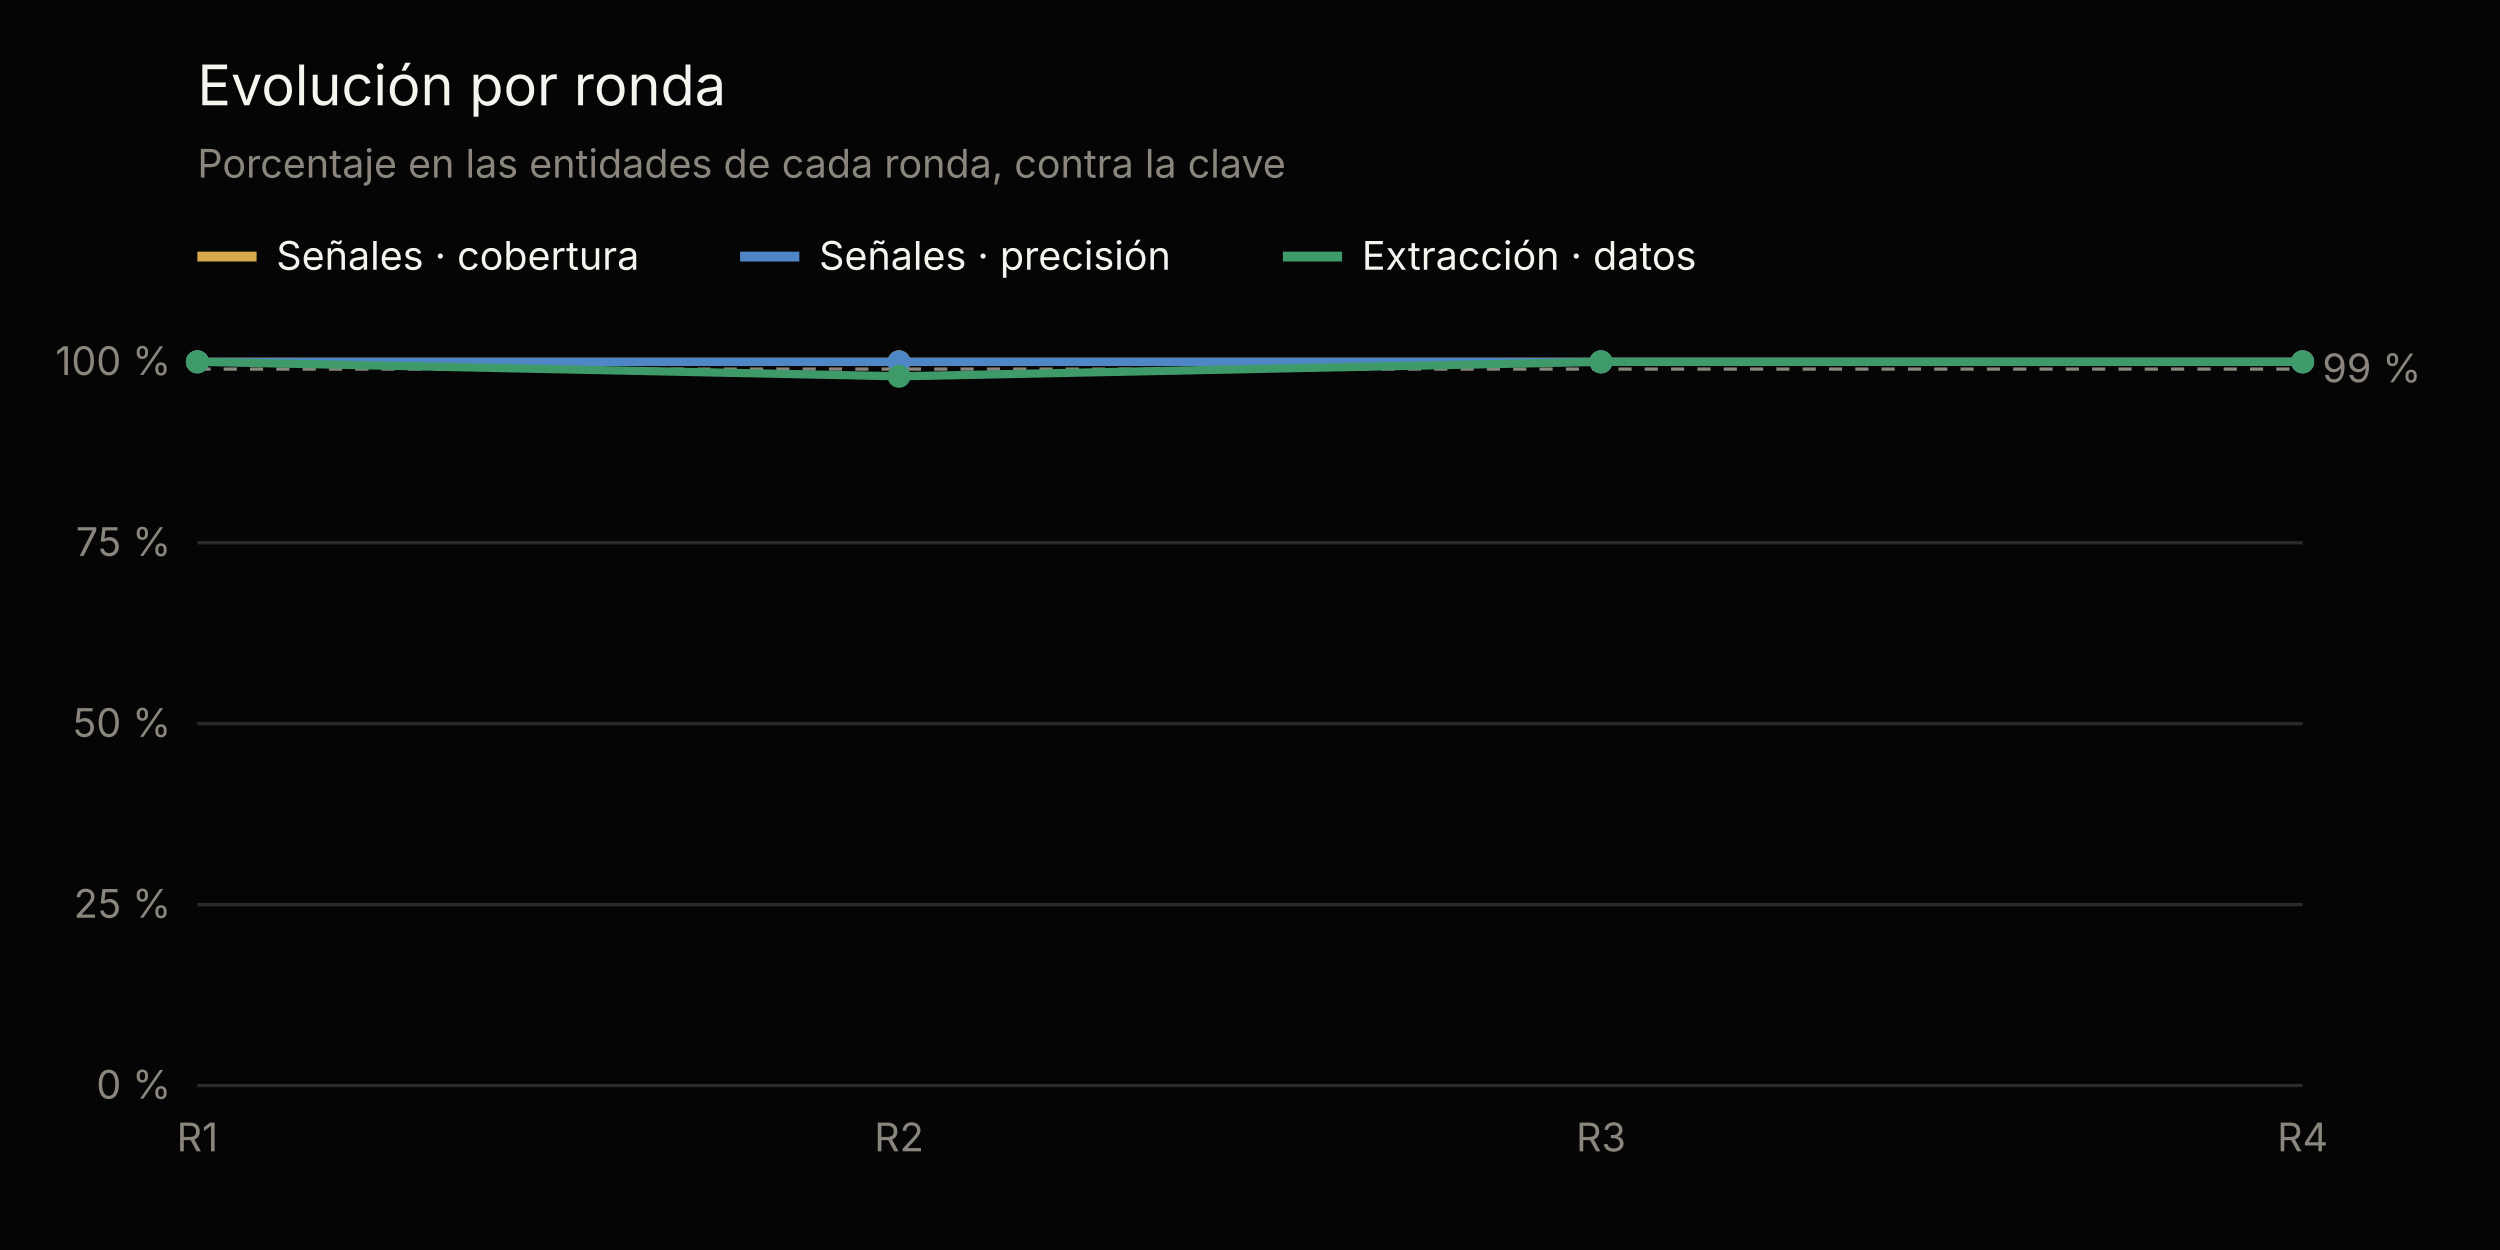
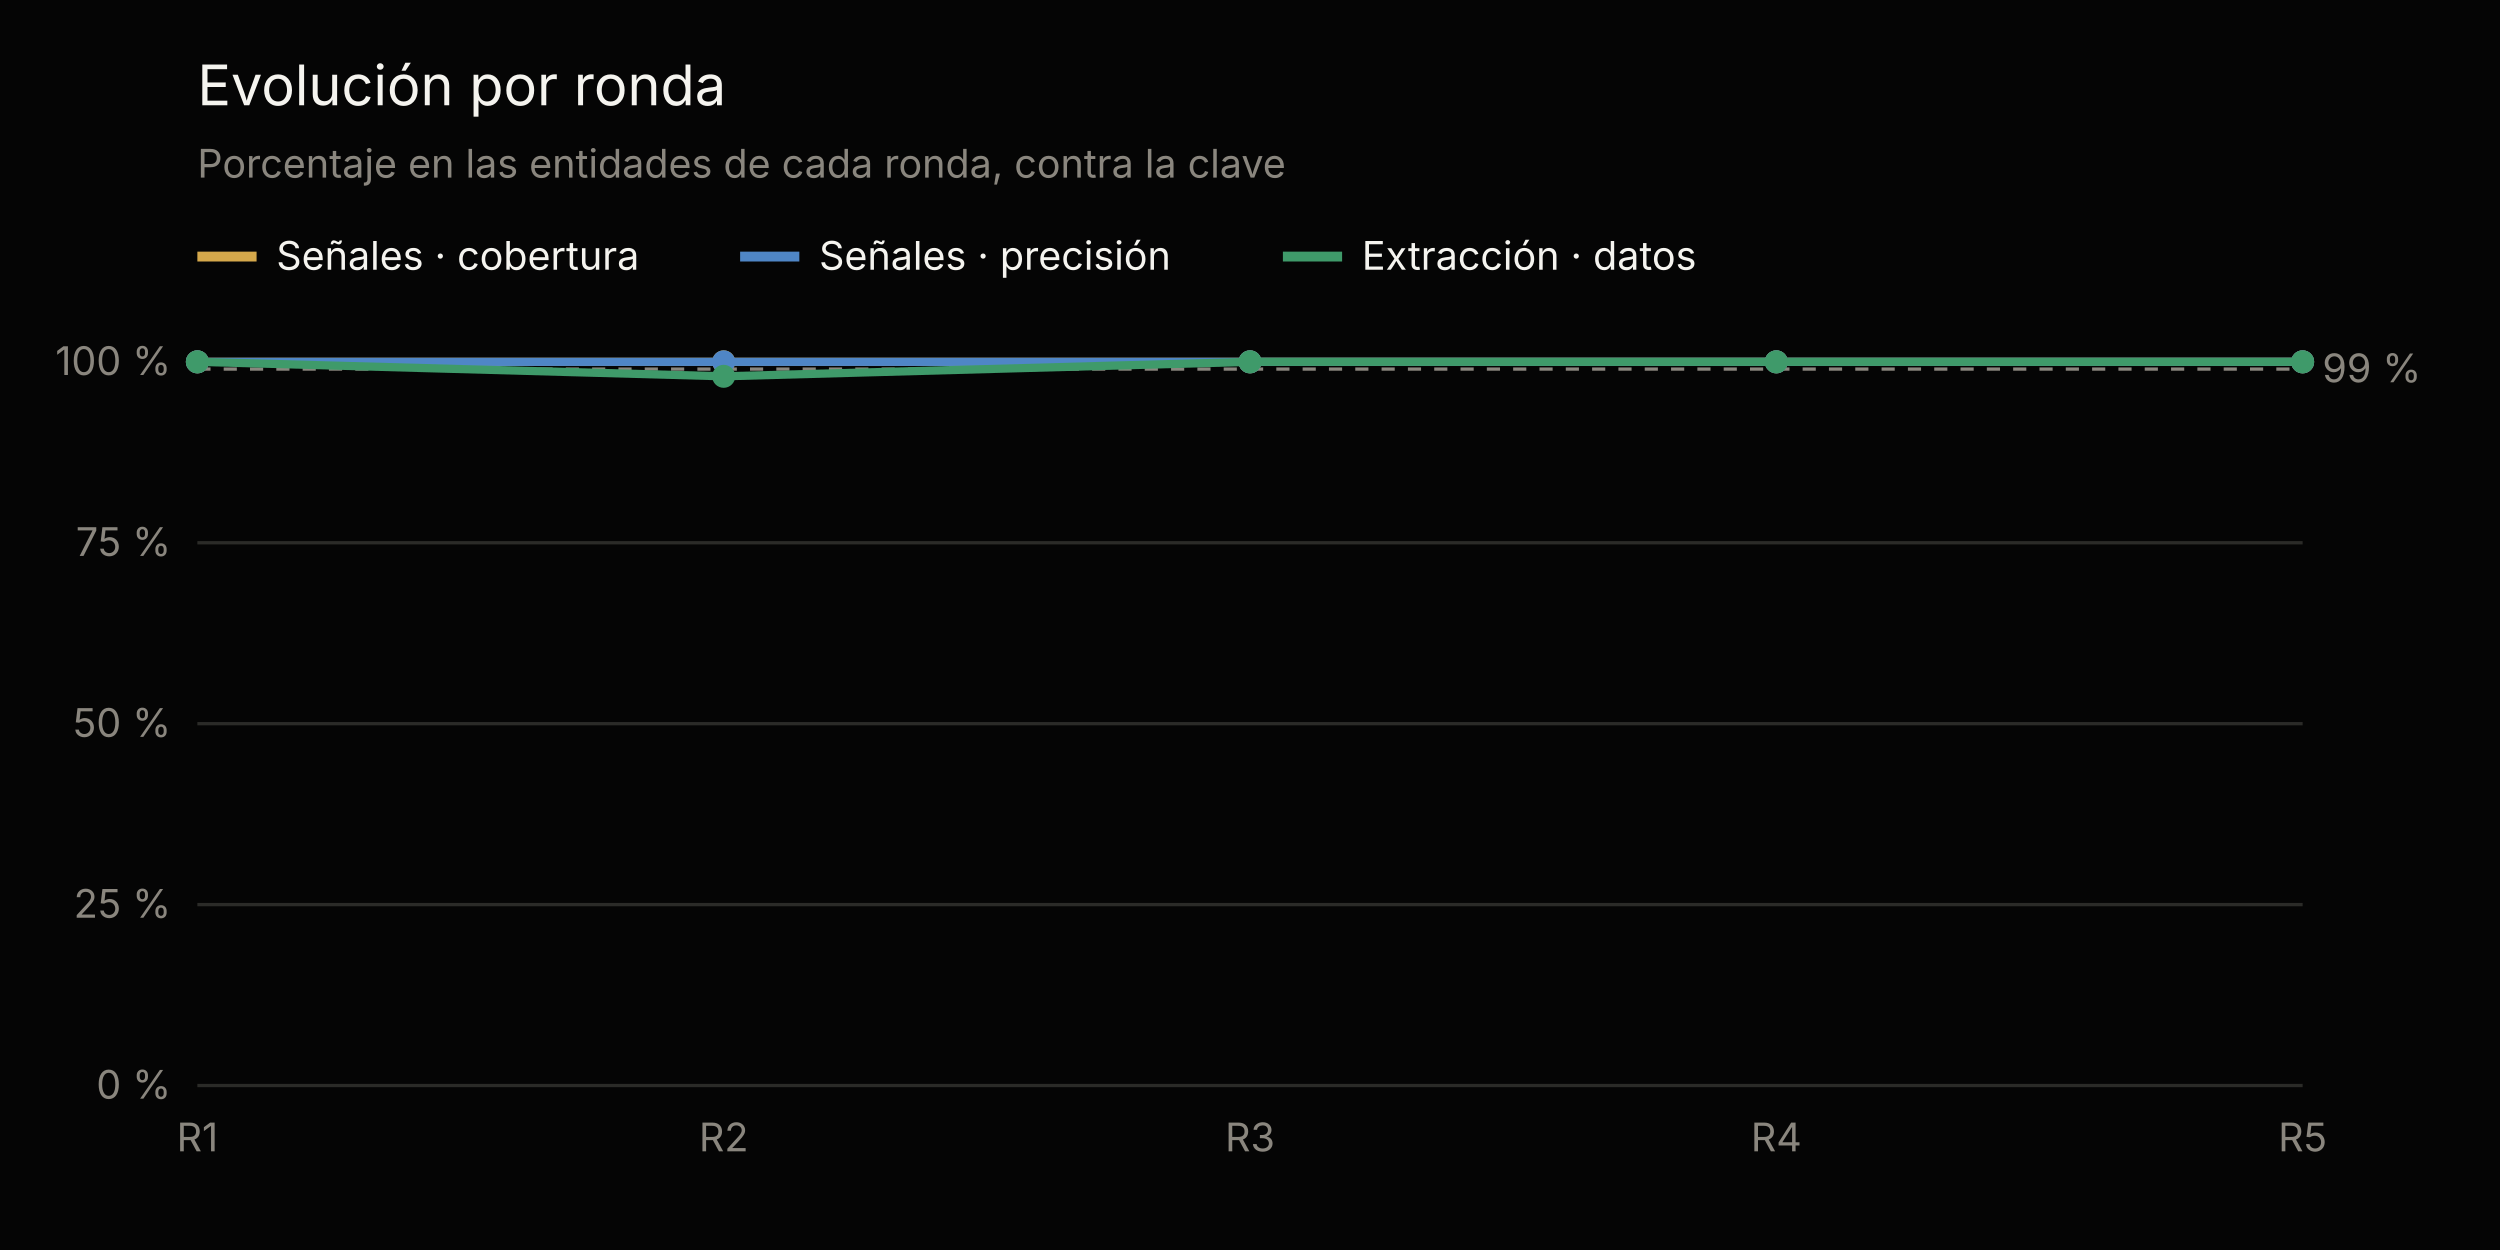
<svg xmlns="http://www.w3.org/2000/svg" viewBox="0 0 760 380" font-family="Inter, Arial, sans-serif" font-size="12">
  <rect width="760" height="380" fill="#050505" />
  <text x="60" y="32" font-size="17" fill="#f5f4ef">Evolución por ronda</text>
  <text x="60" y="54" fill="#8a867e">Porcentaje en las entidades de cada ronda, contra la clave</text>
  <line x1="60" x2="78" y1="78" y2="78" stroke="#d5a84b" stroke-width="3" />
  <text x="84" y="82" fill="#f5f4ef">Señales · cobertura</text>
  <line x1="225" x2="243" y1="78" y2="78" stroke="#4f86c6" stroke-width="3" />
  <text x="249" y="82" fill="#f5f4ef">Señales · precisión</text>
  <line x1="390" x2="408" y1="78" y2="78" stroke="#3f9a6a" stroke-width="3" />
  <text x="414" y="82" fill="#f5f4ef">Extracción · datos</text>
  <line x1="60" x2="700" y1="330.0" y2="330.0" stroke="#2b2b28" />
  <text x="52" y="334.0" text-anchor="end" fill="#8a867e">0 %</text>
  <line x1="60" x2="700" y1="275.0" y2="275.0" stroke="#2b2b28" />
  <text x="52" y="279.0" text-anchor="end" fill="#8a867e">25 %</text>
  <line x1="60" x2="700" y1="220.0" y2="220.0" stroke="#2b2b28" />
  <text x="52" y="224.0" text-anchor="end" fill="#8a867e">50 %</text>
  <line x1="60" x2="700" y1="165.0" y2="165.0" stroke="#2b2b28" />
  <text x="52" y="169.0" text-anchor="end" fill="#8a867e">75 %</text>
  <line x1="60" x2="700" y1="110.0" y2="110.0" stroke="#2b2b28" />
  <text x="52" y="114.0" text-anchor="end" fill="#8a867e">100 %</text>
  <line x1="60" x2="700" y1="112.2" y2="112.2" stroke="#8a867e" stroke-dasharray="4 4" />
  <text x="706" y="116.2" fill="#8a867e">99 %</text>
  <text x="60.0" y="350" text-anchor="middle" fill="#8a867e">R1</text>
-   <text x="273.3" y="350" text-anchor="middle" fill="#8a867e">R2</text>
-   <text x="486.7" y="350" text-anchor="middle" fill="#8a867e">R3</text>
-   <text x="700.0" y="350" text-anchor="middle" fill="#8a867e">R4</text>
-   <path d="M60.0,110.0 L273.3,110.0 L486.7,110.0 L700.0,110.0" fill="none" stroke="#d5a84b" stroke-width="2.5" />
+   <text x="220.0" y="350" text-anchor="middle" fill="#8a867e">R2</text>
+   <text x="380.0" y="350" text-anchor="middle" fill="#8a867e">R3</text>
+   <text x="540.0" y="350" text-anchor="middle" fill="#8a867e">R4</text>
+   <text x="700.0" y="350" text-anchor="middle" fill="#8a867e">R5</text>
+   <path d="M60.0,110.0 L220.0,110.0 L380.0,110.0 L540.0,110.0 L700.0,110.0" fill="none" stroke="#d5a84b" stroke-width="2.5" />
  <circle cx="60.0" cy="110.0" r="3.5" fill="#d5a84b" />
-   <circle cx="273.3" cy="110.0" r="3.5" fill="#d5a84b" />
-   <circle cx="486.7" cy="110.0" r="3.5" fill="#d5a84b" />
+   <circle cx="220.0" cy="110.0" r="3.5" fill="#d5a84b" />
+   <circle cx="380.0" cy="110.0" r="3.5" fill="#d5a84b" />
+   <circle cx="540.0" cy="110.0" r="3.5" fill="#d5a84b" />
  <circle cx="700.0" cy="110.0" r="3.5" fill="#d5a84b" />
-   <path d="M60.0,110.0 L273.3,110.0 L486.7,110.0 L700.0,110.0" fill="none" stroke="#4f86c6" stroke-width="2.5" />
+   <path d="M60.0,110.0 L220.0,110.0 L380.0,110.0 L540.0,110.0 L700.0,110.0" fill="none" stroke="#4f86c6" stroke-width="2.5" />
  <circle cx="60.0" cy="110.0" r="3.5" fill="#4f86c6" />
-   <circle cx="273.3" cy="110.0" r="3.5" fill="#4f86c6" />
-   <circle cx="486.7" cy="110.0" r="3.5" fill="#4f86c6" />
+   <circle cx="220.0" cy="110.0" r="3.5" fill="#4f86c6" />
+   <circle cx="380.0" cy="110.0" r="3.5" fill="#4f86c6" />
+   <circle cx="540.0" cy="110.0" r="3.5" fill="#4f86c6" />
  <circle cx="700.0" cy="110.0" r="3.5" fill="#4f86c6" />
-   <path d="M60.0,110.0 L273.3,114.4 L486.7,110.0 L700.0,110.0" fill="none" stroke="#3f9a6a" stroke-width="2.5" />
+   <path d="M60.0,110.0 L220.0,114.4 L380.0,110.0 L540.0,110.0 L700.0,110.0" fill="none" stroke="#3f9a6a" stroke-width="2.5" />
  <circle cx="60.0" cy="110.0" r="3.5" fill="#3f9a6a" />
-   <circle cx="273.3" cy="114.4" r="3.5" fill="#3f9a6a" />
-   <circle cx="486.7" cy="110.0" r="3.5" fill="#3f9a6a" />
+   <circle cx="220.0" cy="114.4" r="3.5" fill="#3f9a6a" />
+   <circle cx="380.0" cy="110.0" r="3.5" fill="#3f9a6a" />
+   <circle cx="540.0" cy="110.0" r="3.5" fill="#3f9a6a" />
  <circle cx="700.0" cy="110.0" r="3.5" fill="#3f9a6a" />
</svg>
